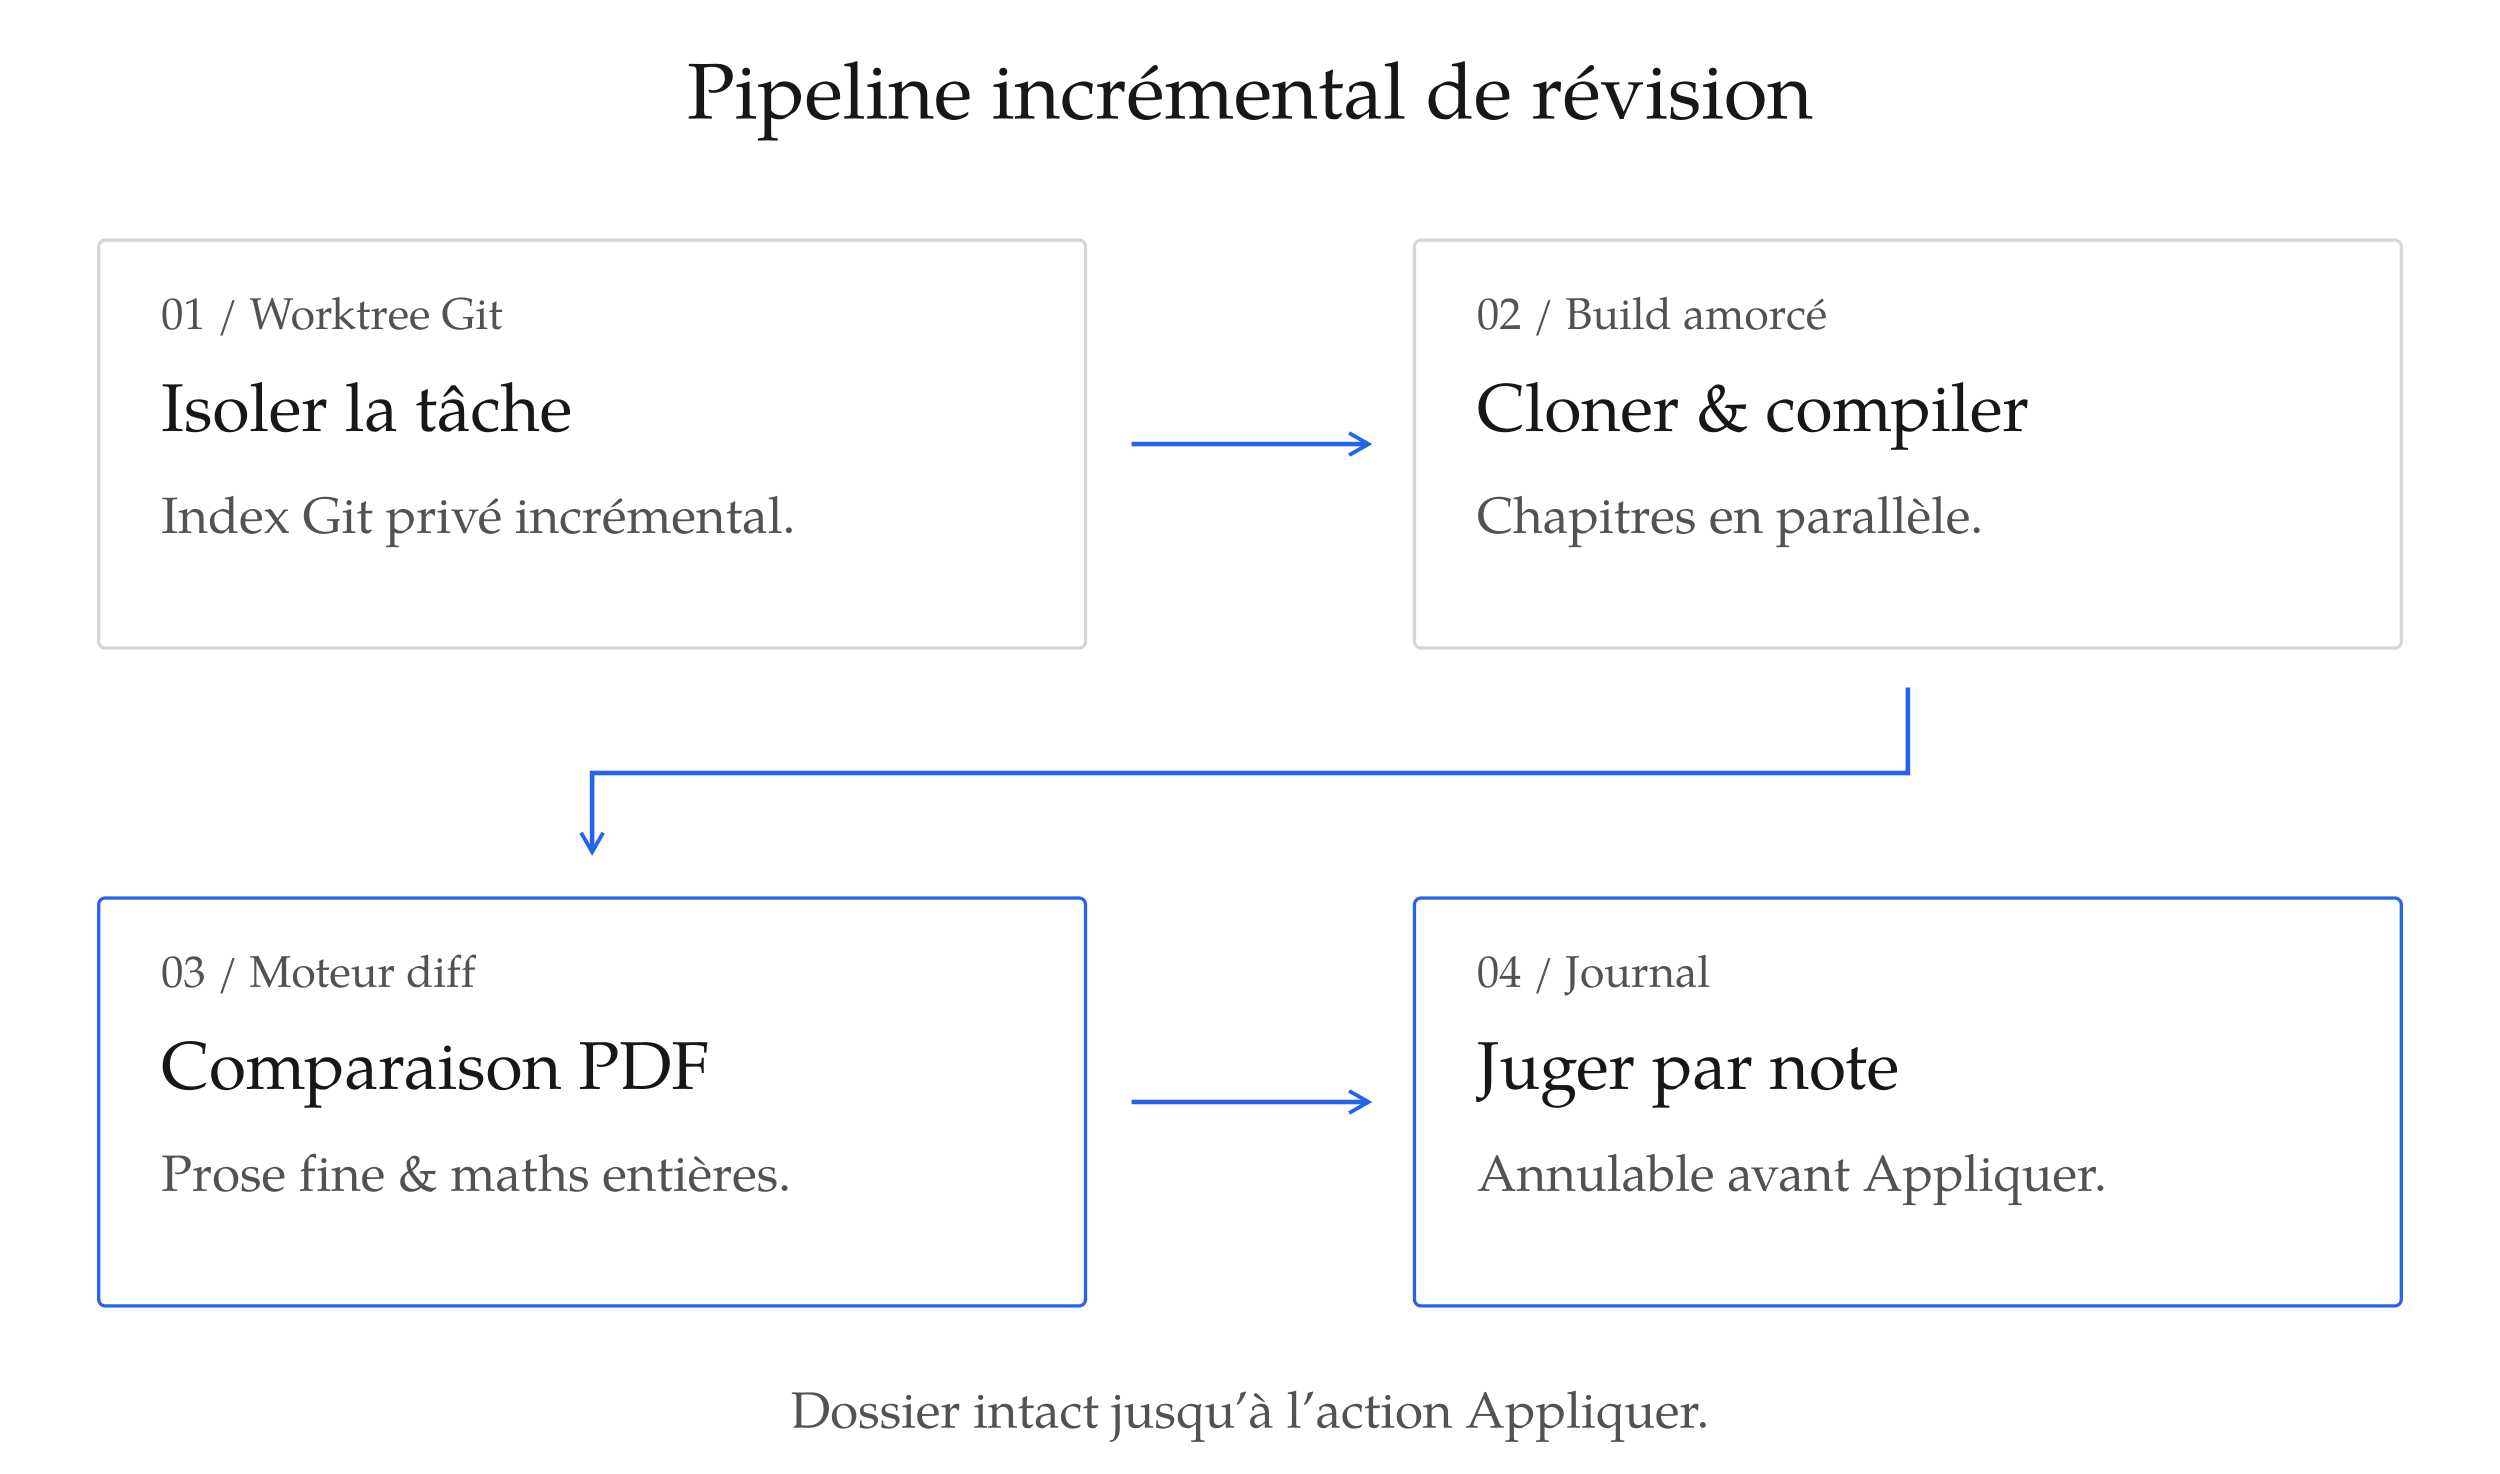
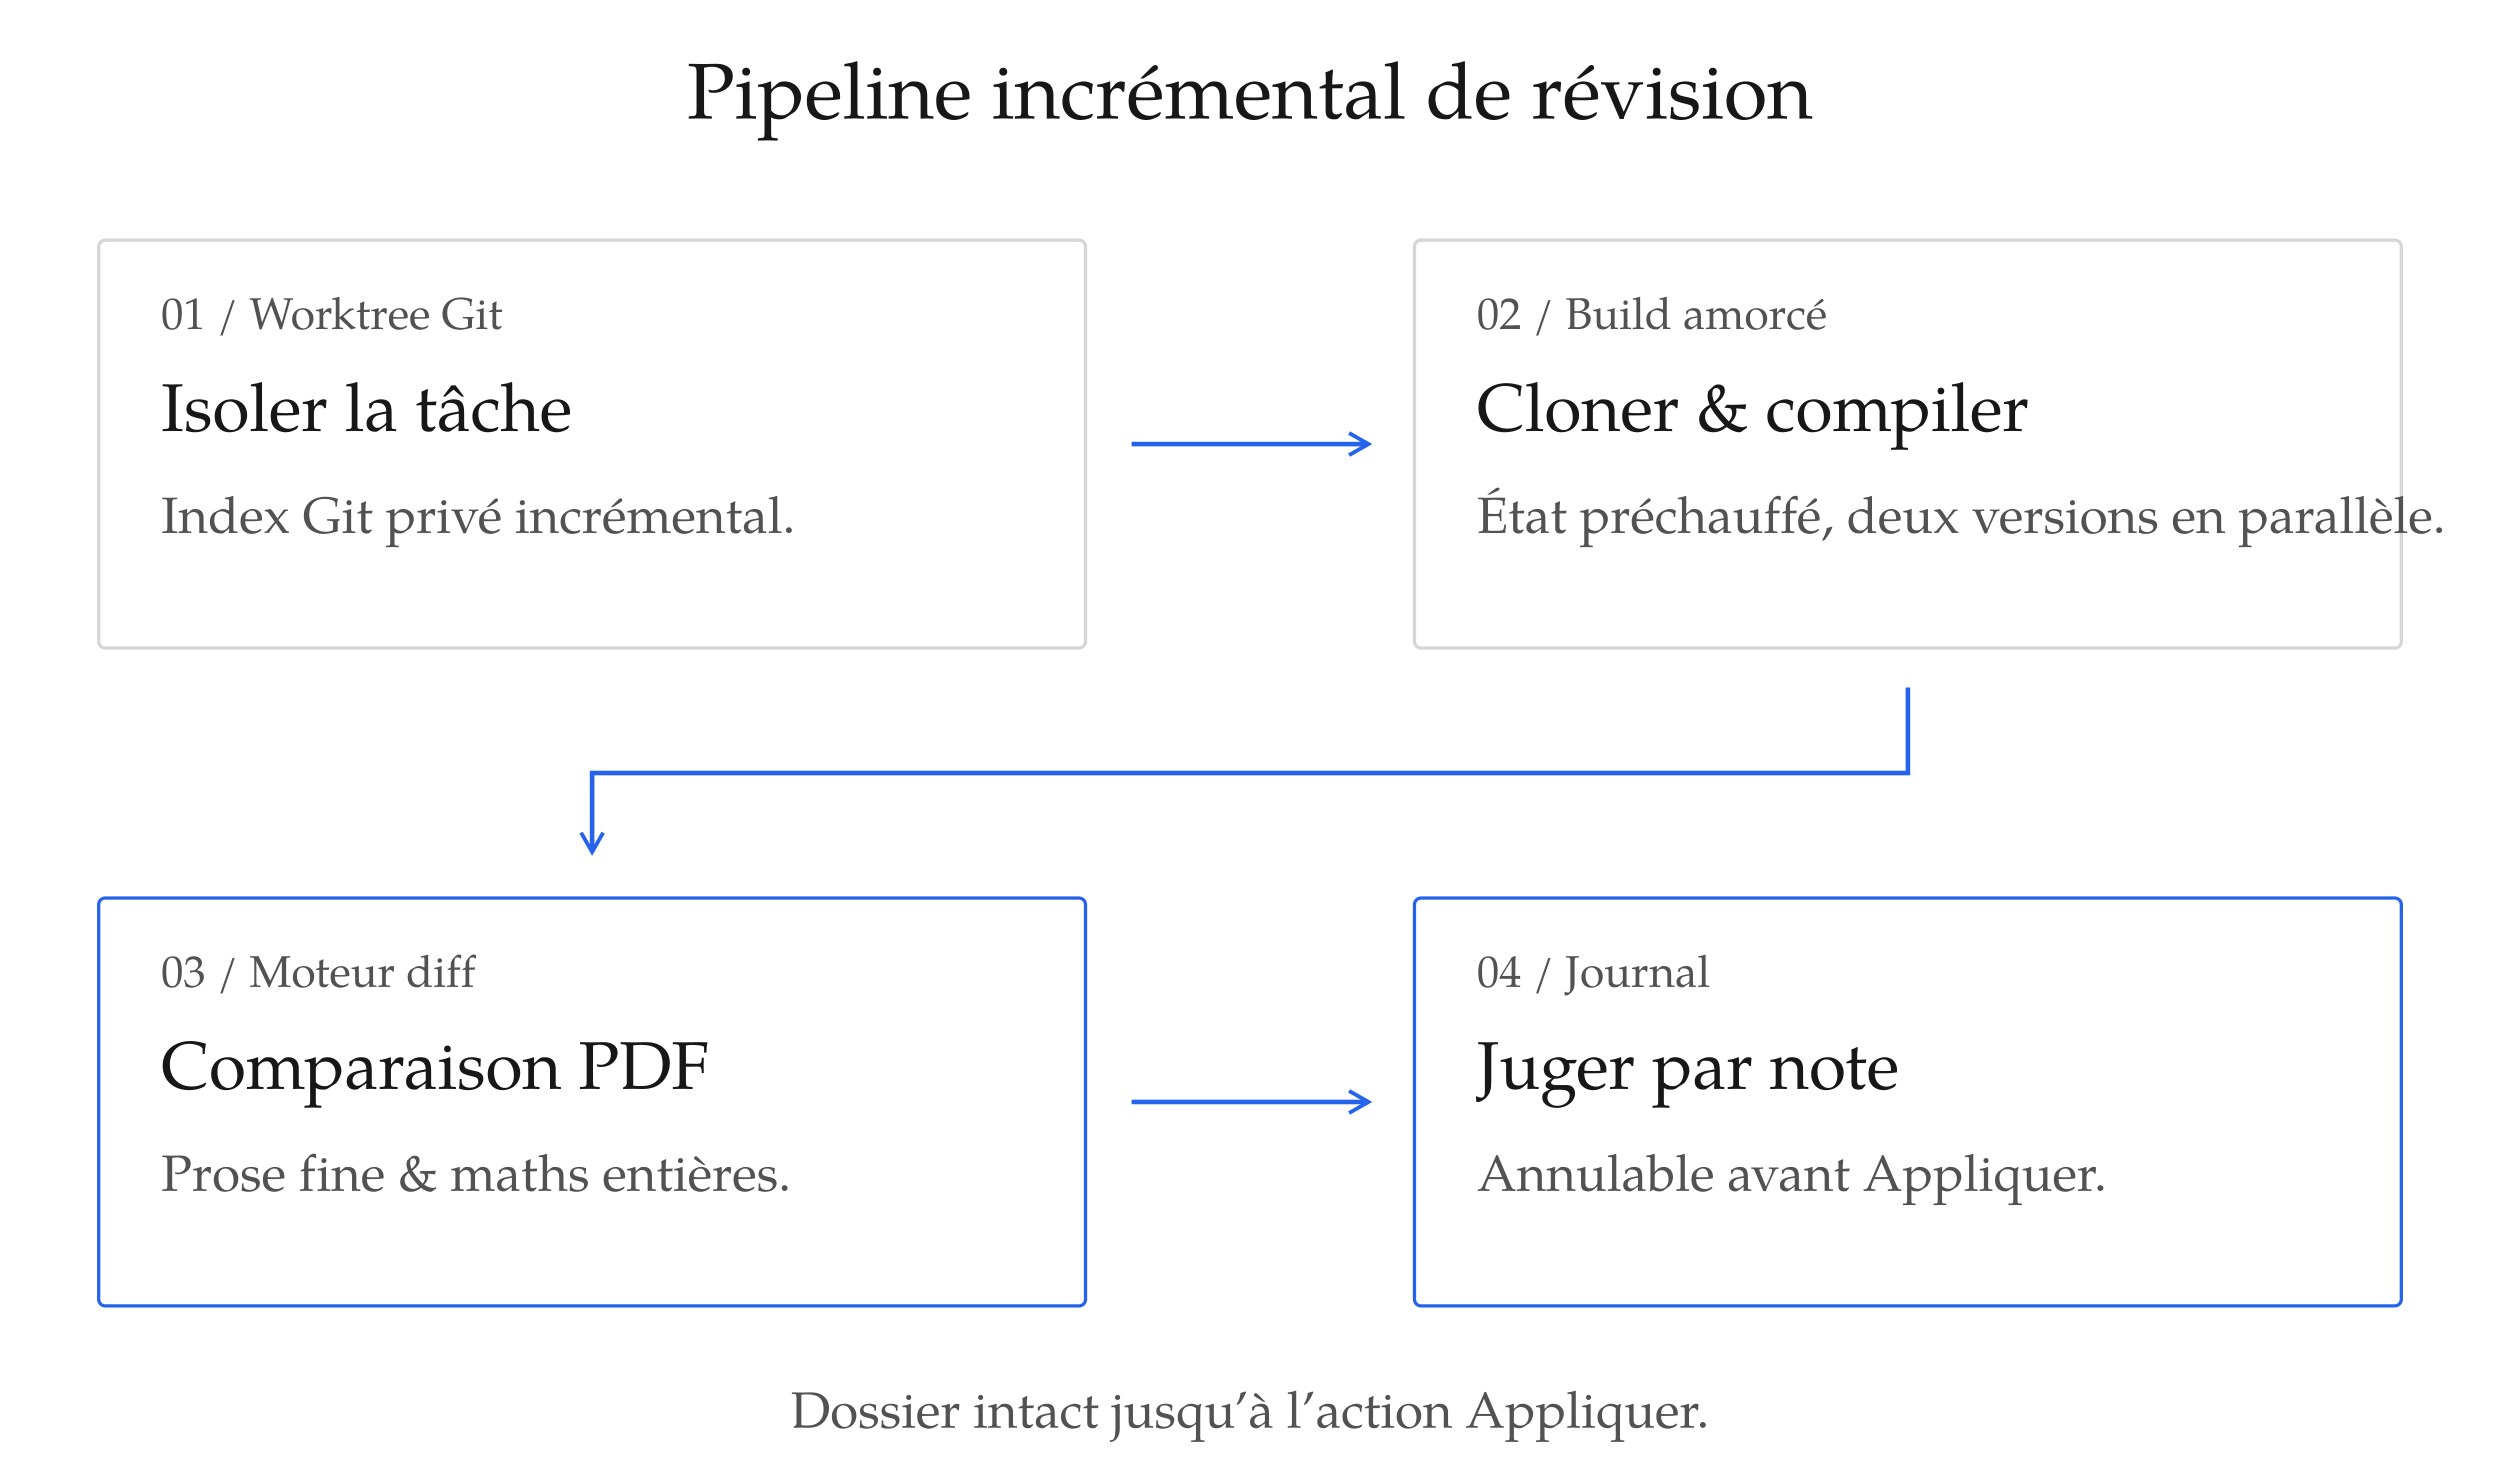
<svg xmlns="http://www.w3.org/2000/svg" viewBox="0 0 760 448" role="img" aria-labelledby="title desc">
  <defs>
    <marker id="arrow" viewBox="0 0 10 10" refX="8" refY="5" markerWidth="6" markerHeight="6" orient="auto-start-reverse">
      <path d="M1 1 8 5 1 9" fill="none" stroke="var(--art-accent, #2563eb)" stroke-width="1.4" />
    </marker>
  </defs>
  <g font-family="'Paper Serif','TeX Gyre Pagella',Palatino,'Songti SC','Noto Serif CJK SC',SimSun,serif">
    <text x="380" y="36" font-size="24" fill="var(--art-ink, #171717)" text-anchor="middle">Pipeline incrémental de révision</text>
    <rect x="30" y="73" width="300" height="124" rx="2" fill="var(--art-paper, #fff)" stroke="var(--art-line, #d6d6d6)" />
    <text x="49" y="100" font-size="13.5" fill="var(--art-muted, #525252)">01  /  Worktree Git</text>
    <text x="49" y="131" font-size="20.5" fill="var(--art-ink, #171717)">Isoler la tâche</text>
    <text x="49" y="162" font-size="15.5" fill="var(--art-muted, #525252)">Index Git privé incrémental.</text>
    <rect x="430" y="73" width="300" height="124" rx="2" fill="var(--art-paper, #fff)" stroke="var(--art-line, #d6d6d6)" />
    <text x="449" y="100" font-size="13.5" fill="var(--art-muted, #525252)">02  /  Build amorcé</text>
    <text x="449" y="131" font-size="20.5" fill="var(--art-ink, #171717)">Cloner &amp; compiler</text>
-     <text x="449" y="162" font-size="15.5" fill="var(--art-muted, #525252)">Chapitres en parallèle.</text>
+     <text x="449" y="162" font-size="15.5" fill="var(--art-muted, #525252)">État préchauffé, deux versions en parallèle.</text>
    <rect x="30" y="273" width="300" height="124" rx="2" fill="var(--art-paper, #fff)" stroke="var(--art-accent, #2563eb)" />
    <text x="49" y="300" font-size="13.5" fill="var(--art-muted, #525252)">03  /  Moteur diff</text>
    <text x="49" y="331" font-size="20.5" fill="var(--art-ink, #171717)">Comparaison PDF</text>
    <text x="49" y="362" font-size="15.5" fill="var(--art-muted, #525252)">Prose fine &amp; maths entières.</text>
    <rect x="430" y="273" width="300" height="124" rx="2" fill="var(--art-paper, #fff)" stroke="var(--art-accent, #2563eb)" />
    <text x="449" y="300" font-size="13.5" fill="var(--art-muted, #525252)">04  /  Journal</text>
    <text x="449" y="331" font-size="20.5" fill="var(--art-ink, #171717)">Juger par note</text>
    <text x="449" y="362" font-size="15.5" fill="var(--art-muted, #525252)">Annulable avant Appliquer.</text>
    <path d="M344 135h72" fill="none" stroke="var(--art-accent, #2563eb)" stroke-width="1.4" marker-end="url(#arrow)" />
    <path d="M580 209v26H180v24" fill="none" stroke="var(--art-accent, #2563eb)" stroke-width="1.4" marker-end="url(#arrow)" />
    <path d="M344 335h72" fill="none" stroke="var(--art-accent, #2563eb)" stroke-width="1.4" marker-end="url(#arrow)" />
    <text x="380" y="434" font-size="15.5" fill="var(--art-muted, #525252)" text-anchor="middle">Dossier intact jusqu’à l’action Appliquer.</text>
  </g>
</svg>
